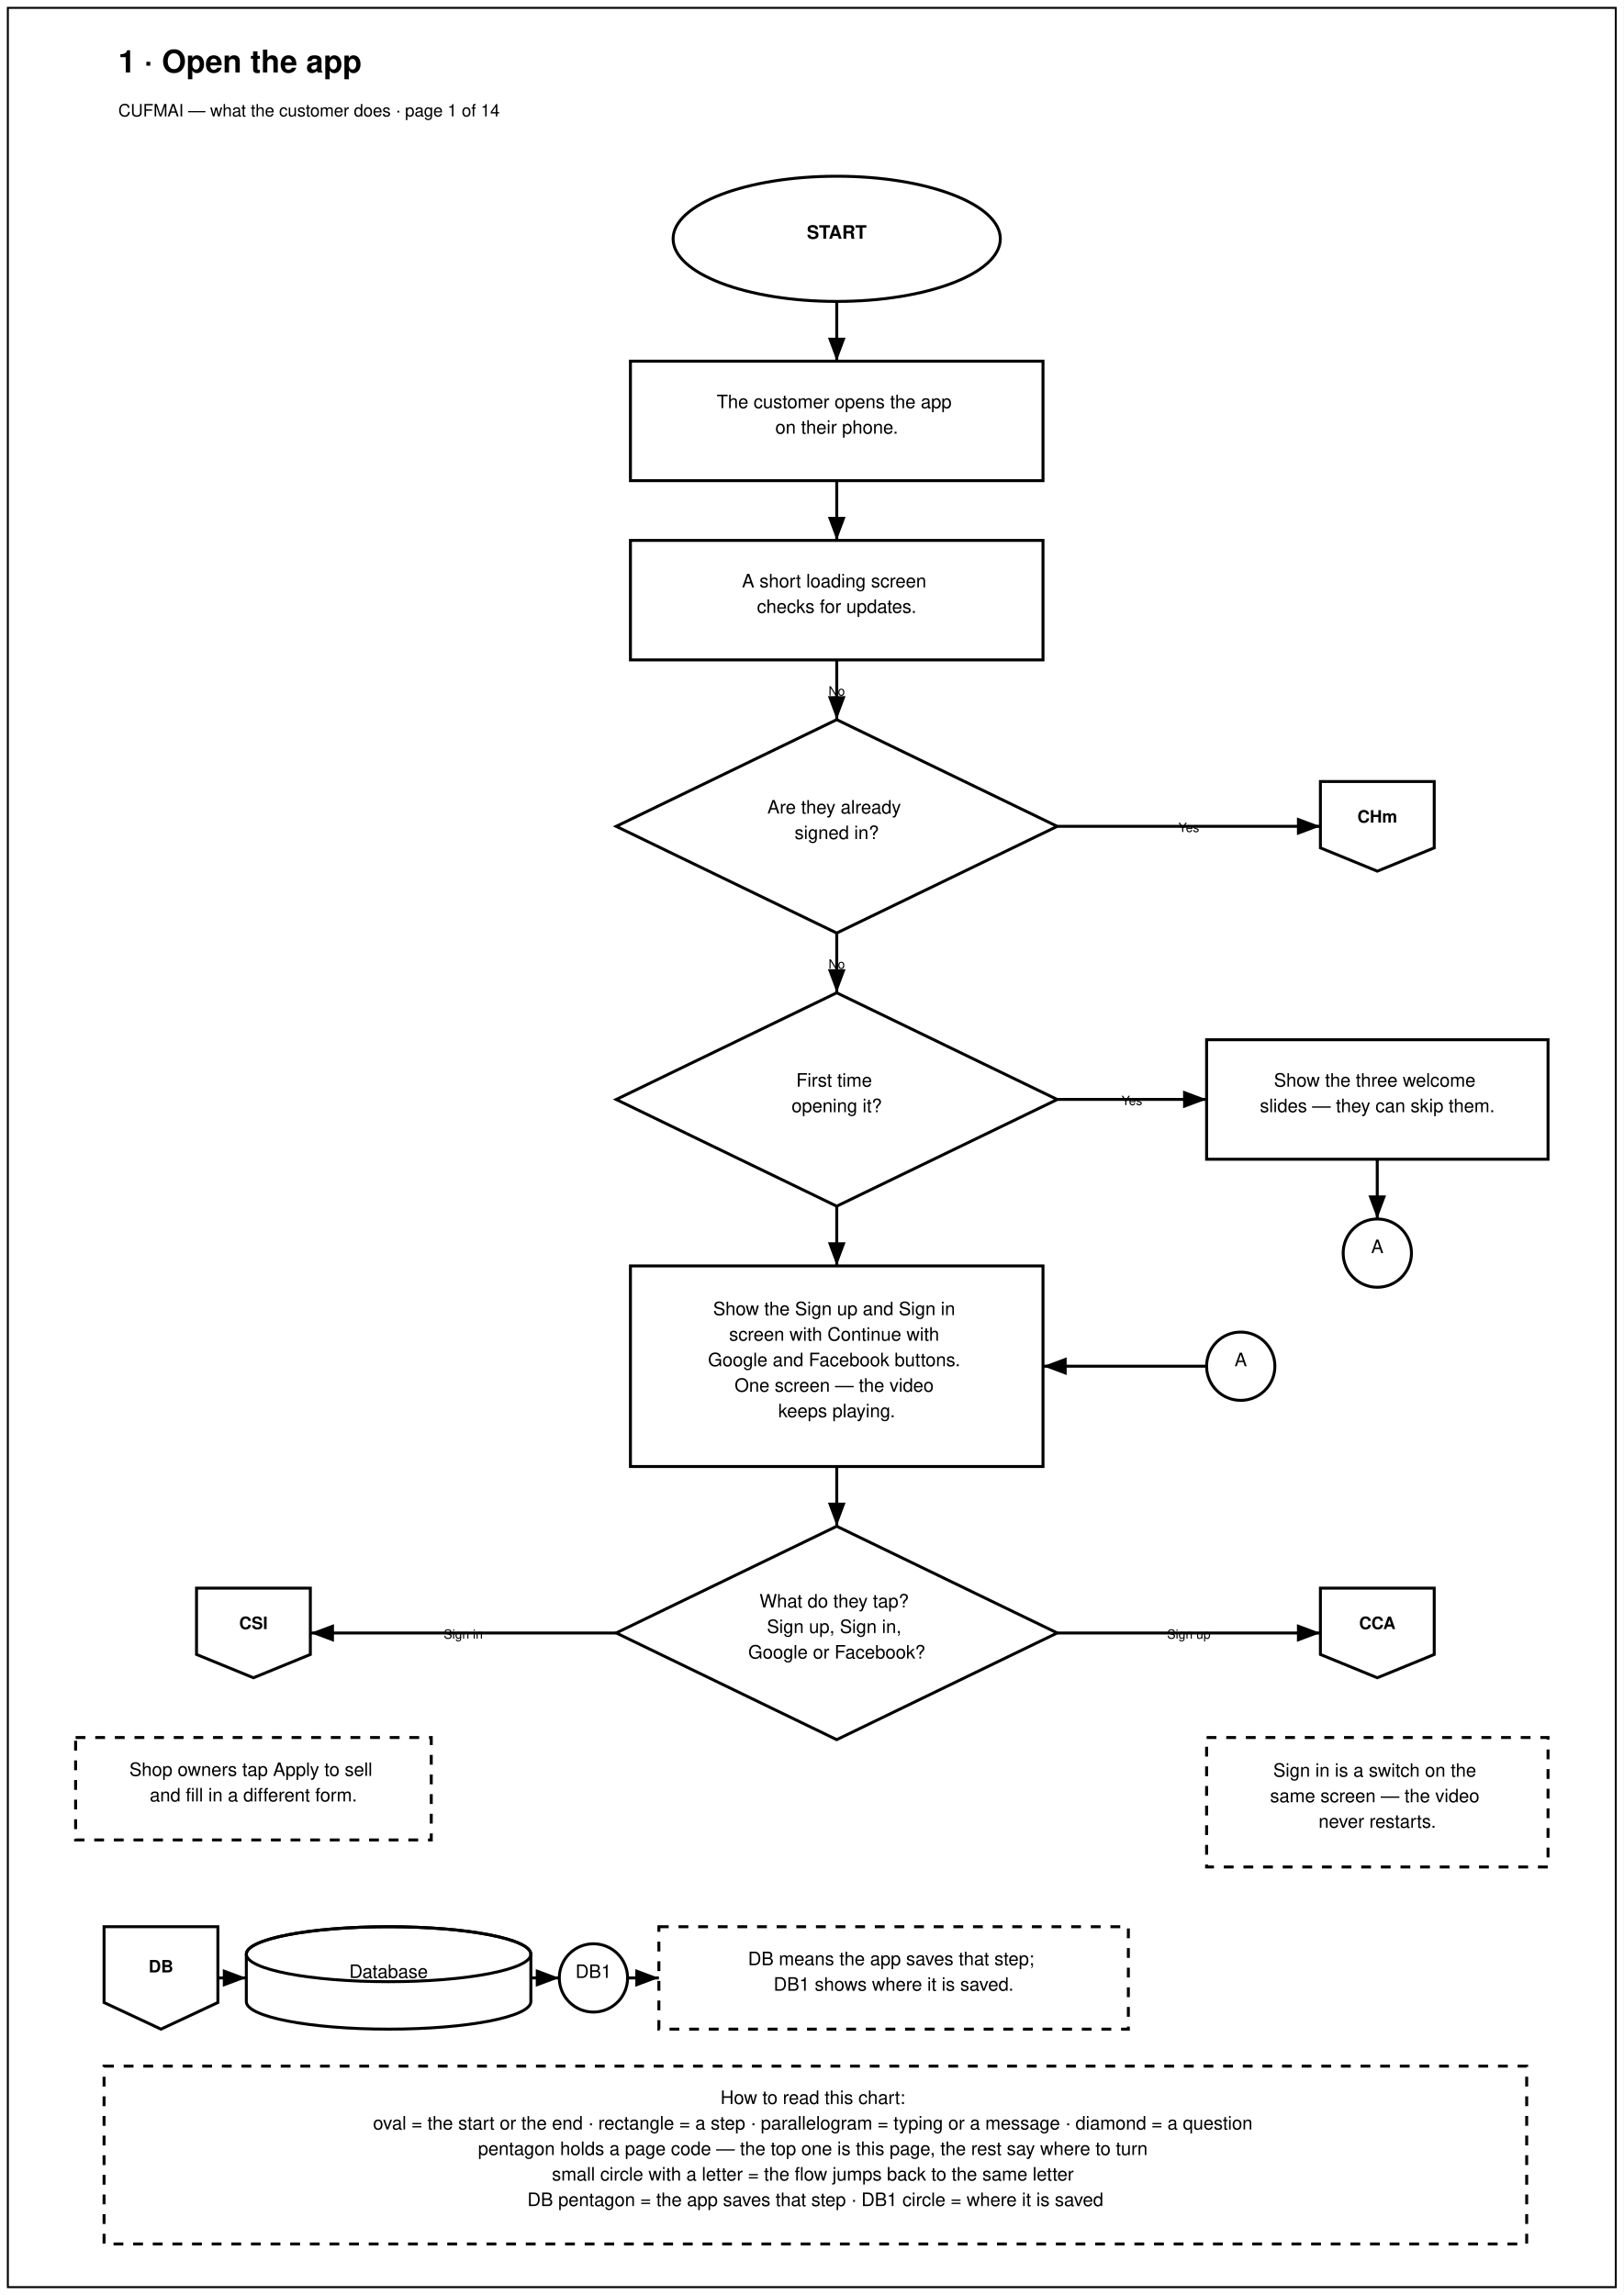
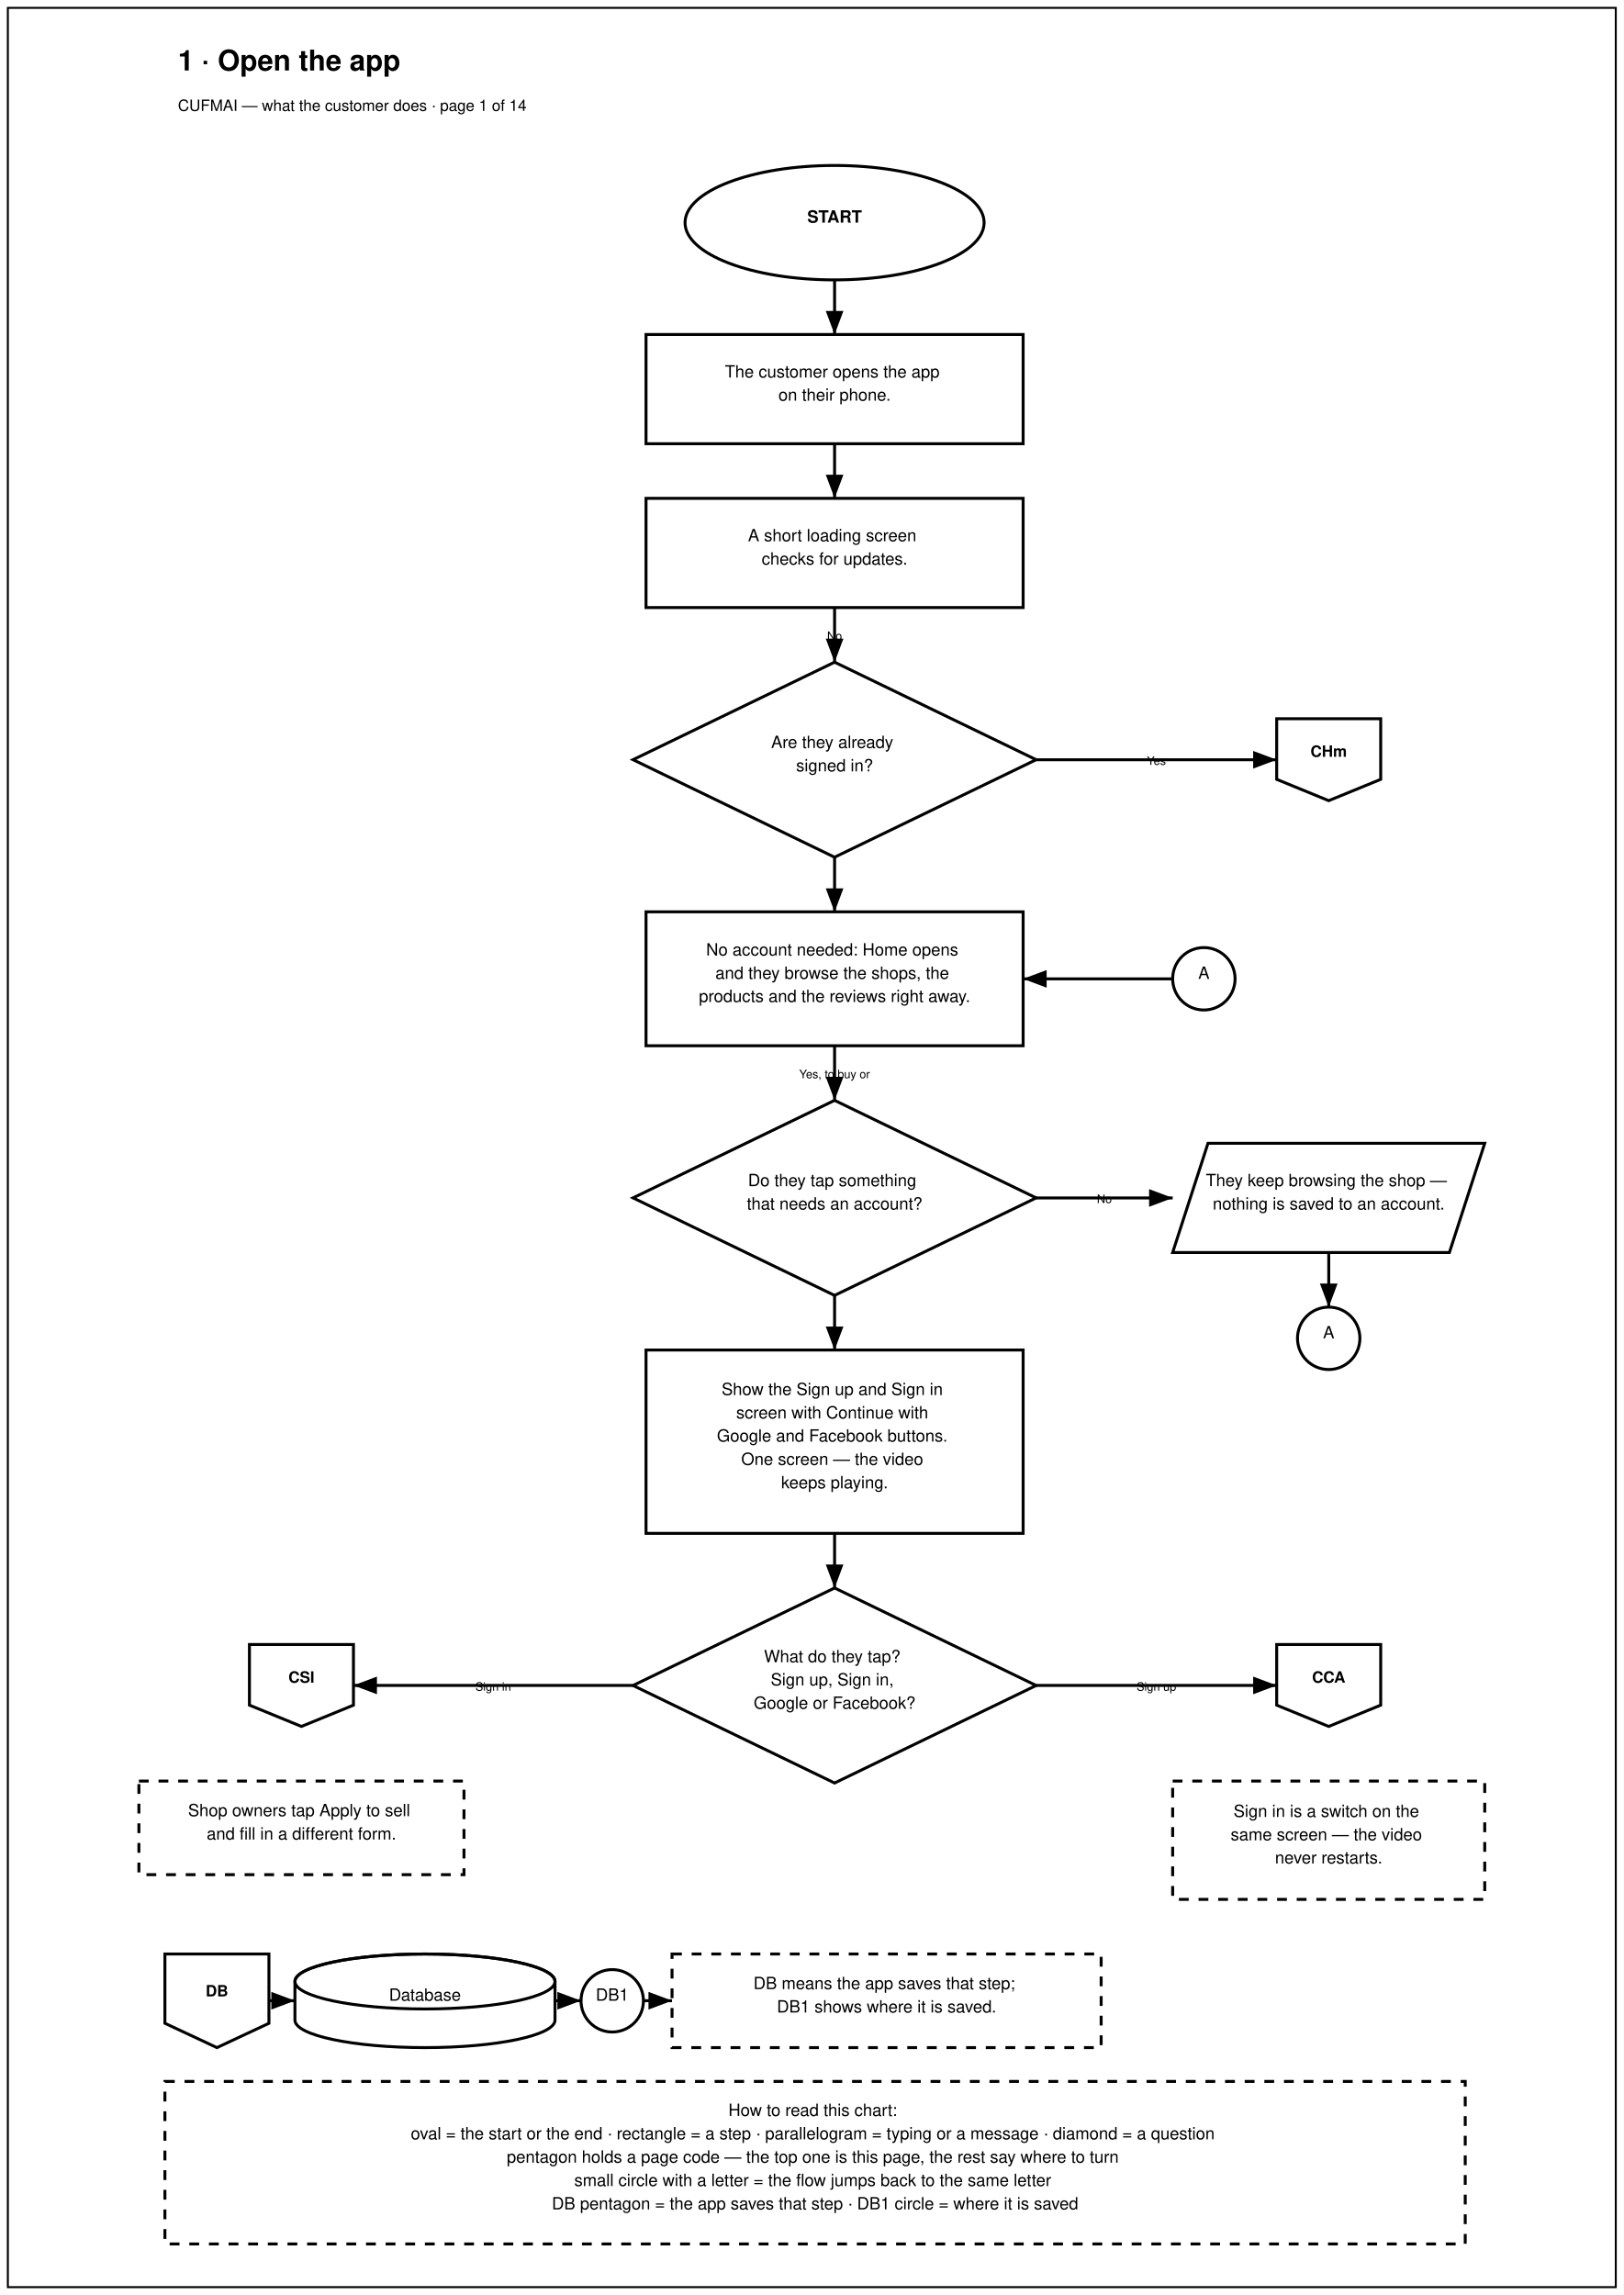
<svg xmlns="http://www.w3.org/2000/svg" width="827" height="1169" viewBox="0 0 827 1169">
  <rect x="0" y="0" width="827" height="1169" fill="#FFFFFF" />
  <defs>
    <marker id="arrow" markerWidth="10" markerHeight="10" refX="8" refY="3" orient="auto" markerUnits="strokeWidth">
      <path d="M0,0 L8,3 L0,6 z" fill="#000000" />
    </marker>
  </defs>
  <rect x="4" y="4" width="819" height="1161" fill="none" stroke="#000000" stroke-width="1" />
-   <text font-family="Helvetica, Arial, sans-serif" font-size="15.942" font-weight="bold" fill="#000000" text-anchor="start">
-     <tspan x="60.248" y="36.9">1 · Open the app</tspan>
+   <text font-family="Helvetica, Arial, sans-serif" font-size="14.571" font-weight="bold" fill="#000000" text-anchor="start">
+     <tspan x="90.62" y="35.9">1 · Open the app</tspan>
  </text>
-   <text font-family="Helvetica, Arial, sans-serif" font-size="8.695" fill="#000000" text-anchor="start">
-     <tspan x="60.248" y="59.3">CUFMAI — what the customer does · page 1 of 14</tspan>
+   <text font-family="Helvetica, Arial, sans-serif" font-size="7.948" fill="#000000" text-anchor="start">
+     <tspan x="90.62" y="56.5">CUFMAI — what the customer does · page 1 of 14</tspan>
  </text>
-   <polyline points="426.2,153.5 426.2,184.0" fill="none" stroke="#000000" stroke-width="1.5" marker-end="url(#arrow)" />
-   <polyline points="426.2,244.8 426.2,275.3" fill="none" stroke="#000000" stroke-width="1.5" marker-end="url(#arrow)" />
-   <polyline points="426.2,336.1 426.2,366.6" fill="none" stroke="#000000" stroke-width="1.5" marker-end="url(#arrow)" />
-   <polyline points="538.5,420.9 672.6,420.9 672.6,420.9" fill="none" stroke="#000000" stroke-width="1.5" marker-end="url(#arrow)" />
-   <polyline points="426.2,475.3 426.2,505.7" fill="none" stroke="#000000" stroke-width="1.5" marker-end="url(#arrow)" />
-   <polyline points="538.5,560.0 614.6,560.0" fill="none" stroke="#000000" stroke-width="1.5" marker-end="url(#arrow)" />
-   <polyline points="701.5,590.5 701.5,620.9" fill="none" stroke="#000000" stroke-width="1.5" marker-end="url(#arrow)" />
-   <polyline points="426.2,614.4 426.2,644.8" fill="none" stroke="#000000" stroke-width="1.5" marker-end="url(#arrow)" />
-   <polyline points="426.2,747.0 426.2,777.4" fill="none" stroke="#000000" stroke-width="1.5" marker-end="url(#arrow)" />
-   <polyline points="538.5,831.8 672.6,831.8" fill="none" stroke="#000000" stroke-width="1.5" marker-end="url(#arrow)" />
-   <polyline points="313.9,831.8 158.1,831.8" fill="none" stroke="#000000" stroke-width="1.5" marker-end="url(#arrow)" />
-   <polyline points="111.0,1007.5 125.5,1007.5" fill="none" stroke="#000000" stroke-width="1.5" marker-end="url(#arrow)" />
-   <polyline points="270.4,1007.5 284.9,1007.5" fill="none" stroke="#000000" stroke-width="1.5" marker-end="url(#arrow)" />
-   <polyline points="319.7,1007.5 335.6,1007.5" fill="none" stroke="#000000" stroke-width="1.5" marker-end="url(#arrow)" />
-   <polyline points="614.6,695.9 531.3,695.9" fill="none" stroke="#000000" stroke-width="1.5" marker-end="url(#arrow)" />
-   <text font-family="Helvetica, Arial, sans-serif" font-size="6.522" fill="#000000" text-anchor="middle">
-     <tspan x="426.181" y="354.3">No</tspan>
+   <polyline points="425.1,142.6 425.1,170.4 425.1,170.4" fill="none" stroke="#000000" stroke-width="1.5" marker-end="url(#arrow)" />
+   <polyline points="425.1,226.0 425.1,253.8" fill="none" stroke="#000000" stroke-width="1.5" marker-end="url(#arrow)" />
+   <polyline points="425.1,309.5 425.1,337.3" fill="none" stroke="#000000" stroke-width="1.5" marker-end="url(#arrow)" />
+   <polyline points="527.7,387.0 650.3,387.0" fill="none" stroke="#000000" stroke-width="1.5" marker-end="url(#arrow)" />
+   <polyline points="425.1,436.6 425.1,464.5" fill="none" stroke="#000000" stroke-width="1.5" marker-end="url(#arrow)" />
+   <polyline points="425.1,532.7 425.1,560.5" fill="none" stroke="#000000" stroke-width="1.5" marker-end="url(#arrow)" />
+   <polyline points="527.7,610.2 597.3,610.2" fill="none" stroke="#000000" stroke-width="1.5" marker-end="url(#arrow)" />
+   <polyline points="676.8,638.0 676.8,665.8 676.8,665.8" fill="none" stroke="#000000" stroke-width="1.5" marker-end="url(#arrow)" />
+   <polyline points="425.1,659.8 425.1,687.7" fill="none" stroke="#000000" stroke-width="1.5" marker-end="url(#arrow)" />
+   <polyline points="425.1,781.0 425.1,808.9" fill="none" stroke="#000000" stroke-width="1.5" marker-end="url(#arrow)" />
+   <polyline points="527.7,858.5 650.3,858.5" fill="none" stroke="#000000" stroke-width="1.5" marker-end="url(#arrow)" />
+   <polyline points="322.4,858.5 180.0,858.5" fill="none" stroke="#000000" stroke-width="1.5" marker-end="url(#arrow)" />
+   <polyline points="137.0,1019.1 150.2,1019.1" fill="none" stroke="#000000" stroke-width="1.5" marker-end="url(#arrow)" />
+   <polyline points="282.7,1019.1 295.9,1019.1" fill="none" stroke="#000000" stroke-width="1.5" marker-end="url(#arrow)" />
+   <polyline points="327.7,1019.1 342.3,1019.1" fill="none" stroke="#000000" stroke-width="1.5" marker-end="url(#arrow)" />
+   <polyline points="597.3,498.6 521.1,498.6 521.1,498.6" fill="none" stroke="#000000" stroke-width="1.5" marker-end="url(#arrow)" />
+   <text font-family="Helvetica, Arial, sans-serif" font-size="5.961" fill="#000000" text-anchor="middle">
+     <tspan x="425.091" y="326.0">No</tspan>
  </text>
-   <text font-family="Helvetica, Arial, sans-serif" font-size="6.522" fill="#000000" text-anchor="middle">
-     <tspan x="605.524" y="423.8">Yes</tspan>
+   <text font-family="Helvetica, Arial, sans-serif" font-size="5.961" fill="#000000" text-anchor="middle">
+     <tspan x="589.014" y="389.6">Yes</tspan>
  </text>
-   <text font-family="Helvetica, Arial, sans-serif" font-size="6.522" fill="#000000" text-anchor="middle">
-     <tspan x="426.181" y="493.4">No</tspan>
+   <text font-family="Helvetica, Arial, sans-serif" font-size="5.961" fill="#000000" text-anchor="middle">
+     <tspan x="425.091" y="549.2">Yes, to buy or</tspan>
  </text>
-   <text font-family="Helvetica, Arial, sans-serif" font-size="6.522" fill="#000000" text-anchor="middle">
-     <tspan x="576.539" y="562.9">Yes</tspan>
+   <text font-family="Helvetica, Arial, sans-serif" font-size="5.961" fill="#000000" text-anchor="middle">
+     <tspan x="562.522" y="612.8">No</tspan>
  </text>
-   <text font-family="Helvetica, Arial, sans-serif" font-size="6.522" fill="#000000" text-anchor="middle">
-     <tspan x="605.524" y="834.7">Sign up</tspan>
+   <text font-family="Helvetica, Arial, sans-serif" font-size="5.961" fill="#000000" text-anchor="middle">
+     <tspan x="589.014" y="861.2">Sign up</tspan>
  </text>
-   <text font-family="Helvetica, Arial, sans-serif" font-size="6.522" fill="#000000" text-anchor="middle">
-     <tspan x="235.968" y="834.7">Sign in</tspan>
+   <text font-family="Helvetica, Arial, sans-serif" font-size="5.961" fill="#000000" text-anchor="middle">
+     <tspan x="251.232" y="861.2">Sign in</tspan>
  </text>
-   <ellipse cx="426.181" cy="121.65" rx="83.331" ry="31.883" fill="none" stroke="#000000" stroke-width="1.5" />
-   <text font-family="Helvetica, Arial, sans-serif" font-size="9.42" font-weight="bold" fill="#000000" text-anchor="middle">
-     <tspan x="426.181" y="121.6">START</tspan>
+   <ellipse cx="425.091" cy="113.426" rx="76.167" ry="29.142" fill="none" stroke="#000000" stroke-width="1.5" />
+   <text font-family="Helvetica, Arial, sans-serif" font-size="8.61" font-weight="bold" fill="#000000" text-anchor="middle">
+     <tspan x="425.091" y="113.4">START</tspan>
  </text>
-   <rect x="321.111" y="183.967" width="210.139" height="60.868" rx="0" fill="none" stroke="#000000" stroke-width="1.5" />
-   <text font-family="Helvetica, Arial, sans-serif" font-size="9.42" fill="#000000" text-anchor="middle">
-     <tspan x="426.181" y="207.9">The customer opens the app</tspan>
-     <tspan x="426.181" y="220.9">on their phone.</tspan>
+   <rect x="329.054" y="170.385" width="192.072" height="55.635" rx="0" fill="none" stroke="#000000" stroke-width="1.5" />
+   <text font-family="Helvetica, Arial, sans-serif" font-size="8.61" fill="#000000" text-anchor="middle">
+     <tspan x="425.091" y="192.3">The customer opens the app</tspan>
+     <tspan x="425.091" y="204.1">on their phone.</tspan>
  </text>
-   <rect x="321.111" y="275.269" width="210.139" height="60.868" rx="0" fill="none" stroke="#000000" stroke-width="1.5" />
-   <text font-family="Helvetica, Arial, sans-serif" font-size="9.42" fill="#000000" text-anchor="middle">
-     <tspan x="426.181" y="299.2">A short loading screen</tspan>
-     <tspan x="426.181" y="312.2">checks for updates.</tspan>
+   <rect x="329.054" y="253.838" width="192.072" height="55.635" rx="0" fill="none" stroke="#000000" stroke-width="1.5" />
+   <text font-family="Helvetica, Arial, sans-serif" font-size="8.61" fill="#000000" text-anchor="middle">
+     <tspan x="425.091" y="275.7">A short loading screen</tspan>
+     <tspan x="425.091" y="287.6">checks for updates.</tspan>
  </text>
-   <polygon points="426.181,366.571 538.497,420.917 426.181,475.264 313.865,420.917" fill="none" stroke="#000000" stroke-width="1.5" />
-   <text font-family="Helvetica, Arial, sans-serif" font-size="9.42" fill="#000000" text-anchor="middle">
-     <tspan x="426.181" y="414.4">Are they already</tspan>
-     <tspan x="426.181" y="427.4">signed in?</tspan>
+   <polygon points="425.091,337.29 527.75,386.964 425.091,436.637 322.431,386.964" fill="none" stroke="#000000" stroke-width="1.5" />
+   <text font-family="Helvetica, Arial, sans-serif" font-size="8.61" fill="#000000" text-anchor="middle">
+     <tspan x="425.091" y="381.0">Are they already</tspan>
+     <tspan x="425.091" y="392.9">signed in?</tspan>
  </text>
-   <polygon points="672.551,398.092 730.521,398.092 730.521,431.874 701.536,443.743 672.551,431.874" fill="none" stroke="#000000" stroke-width="1.5" />
-   <text font-family="Helvetica, Arial, sans-serif" font-size="8.695" font-weight="bold" fill="#000000" text-anchor="middle">
-     <tspan x="701.536" y="419.0">CHm</tspan>
+   <polygon points="650.279,366.101 703.264,366.101 703.264,396.978 676.772,407.827 650.279,396.978" fill="none" stroke="#000000" stroke-width="1.5" />
+   <text font-family="Helvetica, Arial, sans-serif" font-size="7.948" font-weight="bold" fill="#000000" text-anchor="middle">
+     <tspan x="676.772" y="385.5">CHm</tspan>
  </text>
-   <polygon points="426.181,505.698 538.497,560.044 426.181,614.391 313.865,560.044" fill="none" stroke="#000000" stroke-width="1.5" />
-   <text font-family="Helvetica, Arial, sans-serif" font-size="9.42" fill="#000000" text-anchor="middle">
-     <tspan x="426.181" y="553.5">First time</tspan>
-     <tspan x="426.181" y="566.5">opening it?</tspan>
+   <rect x="329.054" y="464.455" width="192.072" height="68.219" rx="0" fill="none" stroke="#000000" stroke-width="1.5" />
+   <text font-family="Helvetica, Arial, sans-serif" font-size="8.61" fill="#000000" text-anchor="middle">
+     <tspan x="425.091" y="486.7">No account needed: Home opens</tspan>
+     <tspan x="425.091" y="498.6">and they browse the shops, the</tspan>
+     <tspan x="425.091" y="510.4">products and the reviews right away.</tspan>
  </text>
-   <rect x="614.582" y="529.61" width="173.909" height="60.868" rx="0" fill="none" stroke="#000000" stroke-width="1.5" />
-   <text font-family="Helvetica, Arial, sans-serif" font-size="9.42" fill="#000000" text-anchor="middle">
-     <tspan x="701.536" y="553.5">Show the three welcome</tspan>
-     <tspan x="701.536" y="566.5">slides — they can skip them.</tspan>
+   <polygon points="425.091,560.491 527.75,610.165 425.091,659.839 322.431,610.165" fill="none" stroke="#000000" stroke-width="1.5" />
+   <text font-family="Helvetica, Arial, sans-serif" font-size="8.61" fill="#000000" text-anchor="middle">
+     <tspan x="425.091" y="604.2">Do they tap something</tspan>
+     <tspan x="425.091" y="616.1">that needs an account?</tspan>
  </text>
-   <circle cx="701.536" cy="638.303" r="17.391" fill="none" stroke="#000000" stroke-width="1.5" />
-   <text font-family="Helvetica, Arial, sans-serif" font-size="9.42" fill="#000000" text-anchor="middle">
-     <tspan x="701.536" y="638.3">A</tspan>
+   <polygon points="615.293,582.347 756.25,582.347 738.25,637.982 597.293,637.982" fill="none" stroke="#000000" stroke-width="1.5" />
+   <text font-family="Helvetica, Arial, sans-serif" font-size="8.61" fill="#000000" text-anchor="middle">
+     <tspan x="676.772" y="604.2">They keep browsing the shop —</tspan>
+     <tspan x="676.772" y="616.1">nothing is saved to an account.</tspan>
  </text>
-   <rect x="321.111" y="644.825" width="210.139" height="102.171" rx="0" fill="none" stroke="#000000" stroke-width="1.5" />
-   <text font-family="Helvetica, Arial, sans-serif" font-size="9.42" fill="#000000" text-anchor="middle">
-     <tspan x="426.181" y="669.9">Show the Sign up and Sign in</tspan>
-     <tspan x="426.181" y="682.9">screen with Continue with</tspan>
-     <tspan x="426.181" y="695.9">Google and Facebook buttons.</tspan>
-     <tspan x="426.181" y="708.9">One screen — the video</tspan>
-     <tspan x="426.181" y="721.9">keeps playing.</tspan>
+   <circle cx="676.772" cy="681.695" r="15.896" fill="none" stroke="#000000" stroke-width="1.5" />
+   <text font-family="Helvetica, Arial, sans-serif" font-size="8.61" fill="#000000" text-anchor="middle">
+     <tspan x="676.772" y="681.7">A</tspan>
  </text>
-   <polygon points="426.181,777.43 538.497,831.776 426.181,886.123 313.865,831.776" fill="none" stroke="#000000" stroke-width="1.5" />
-   <text font-family="Helvetica, Arial, sans-serif" font-size="9.42" fill="#000000" text-anchor="middle">
-     <tspan x="426.181" y="818.8">What do they tap?</tspan>
-     <tspan x="426.181" y="831.8">Sign up, Sign in,</tspan>
-     <tspan x="426.181" y="844.8">Google or Facebook?</tspan>
+   <rect x="329.054" y="687.656" width="192.072" height="93.387" rx="0" fill="none" stroke="#000000" stroke-width="1.5" />
+   <text font-family="Helvetica, Arial, sans-serif" font-size="8.61" fill="#000000" text-anchor="middle">
+     <tspan x="425.091" y="710.6">Show the Sign up and Sign in</tspan>
+     <tspan x="425.091" y="722.5">screen with Continue with</tspan>
+     <tspan x="425.091" y="734.3">Google and Facebook buttons.</tspan>
+     <tspan x="425.091" y="746.2">One screen — the video</tspan>
+     <tspan x="425.091" y="758.1">keeps playing.</tspan>
  </text>
-   <polygon points="672.551,808.951 730.521,808.951 730.521,842.732 701.536,854.602 672.551,842.732" fill="none" stroke="#000000" stroke-width="1.5" />
-   <text font-family="Helvetica, Arial, sans-serif" font-size="8.695" font-weight="bold" fill="#000000" text-anchor="middle">
-     <tspan x="701.536" y="829.8">CCA</tspan>
+   <polygon points="425.091,808.86 527.75,858.534 425.091,908.208 322.431,858.534" fill="none" stroke="#000000" stroke-width="1.5" />
+   <text font-family="Helvetica, Arial, sans-serif" font-size="8.61" fill="#000000" text-anchor="middle">
+     <tspan x="425.091" y="846.7">What do they tap?</tspan>
+     <tspan x="425.091" y="858.5">Sign up, Sign in,</tspan>
+     <tspan x="425.091" y="870.4">Google or Facebook?</tspan>
  </text>
-   <polygon points="100.102,808.951 158.072,808.951 158.072,842.732 129.087,854.602 100.102,842.732" fill="none" stroke="#000000" stroke-width="1.5" />
-   <text font-family="Helvetica, Arial, sans-serif" font-size="8.695" font-weight="bold" fill="#000000" text-anchor="middle">
-     <tspan x="129.087" y="829.8">CSI</tspan>
+   <polygon points="650.279,837.671 703.264,837.671 703.264,868.548 676.772,879.397 650.279,868.548" fill="none" stroke="#000000" stroke-width="1.5" />
+   <text font-family="Helvetica, Arial, sans-serif" font-size="7.948" font-weight="bold" fill="#000000" text-anchor="middle">
+     <tspan x="676.772" y="857.1">CCA</tspan>
  </text>
-   <rect x="38.51" y="885.036" width="181.155" height="52.173" rx="0" fill="none" stroke="#000000" stroke-width="1.5" stroke-dasharray="5 5" />
-   <text font-family="Helvetica, Arial, sans-serif" font-size="9.42" fill="#000000" text-anchor="middle">
-     <tspan x="129.087" y="904.6">Shop owners tap Apply to sell</tspan>
-     <tspan x="129.087" y="917.6">and fill in a different form.</tspan>
+   <polygon points="127.047,837.671 180.033,837.671 180.033,868.548 153.54,879.397 127.047,868.548" fill="none" stroke="#000000" stroke-width="1.5" />
+   <text font-family="Helvetica, Arial, sans-serif" font-size="7.948" font-weight="bold" fill="#000000" text-anchor="middle">
+     <tspan x="153.54" y="857.1">CSI</tspan>
  </text>
-   <rect x="614.582" y="885.036" width="173.909" height="65.94" rx="0" fill="none" stroke="#000000" stroke-width="1.5" stroke-dasharray="5 5" />
-   <text font-family="Helvetica, Arial, sans-serif" font-size="9.42" fill="#000000" text-anchor="middle">
-     <tspan x="701.536" y="905.0">Sign in is a switch on the</tspan>
-     <tspan x="701.536" y="918.0">same screen — the video</tspan>
-     <tspan x="701.536" y="931.0">never restarts.</tspan>
+   <rect x="70.75" y="907.215" width="165.58" height="47.687" rx="0" fill="none" stroke="#000000" stroke-width="1.5" stroke-dasharray="5 5" />
+   <text font-family="Helvetica, Arial, sans-serif" font-size="8.61" fill="#000000" text-anchor="middle">
+     <tspan x="153.54" y="925.1">Shop owners tap Apply to sell</tspan>
+     <tspan x="153.54" y="937.0">and fill in a different form.</tspan>
  </text>
-   <polygon points="53.002,981.41 110.972,981.41 110.972,1020.018 81.987,1033.583 53.002,1020.018" fill="none" stroke="#000000" stroke-width="1.5" />
-   <text font-family="Helvetica, Arial, sans-serif" font-size="8.695" font-weight="bold" fill="#000000" text-anchor="middle">
-     <tspan x="81.987" y="1004.7">DB</tspan>
+   <rect x="597.293" y="907.215" width="158.956" height="60.271" rx="0" fill="none" stroke="#000000" stroke-width="1.5" stroke-dasharray="5 5" />
+   <text font-family="Helvetica, Arial, sans-serif" font-size="8.61" fill="#000000" text-anchor="middle">
+     <tspan x="676.772" y="925.5">Sign in is a switch on the</tspan>
+     <tspan x="676.772" y="937.4">same screen — the video</tspan>
+     <tspan x="676.772" y="949.2">never restarts.</tspan>
  </text>
-   <path d="M125.464,995.41 L125.464,1019.583 A72.462,14 0 0,0 270.388,1019.583 L270.388,995.41 A72.462,14 0 0,0 125.464,995.41 Z" fill="none" stroke="#000000" stroke-width="1.5" />
-   <ellipse cx="197.926" cy="995.41" rx="72.462" ry="14" fill="none" stroke="#000000" stroke-width="1.5" />
-   <text font-family="Helvetica, Arial, sans-serif" font-size="9.42" fill="#000000" text-anchor="middle">
-     <tspan x="197.926" y="1007.5">Database</tspan>
+   <polygon points="83.997,995.303 136.982,995.303 136.982,1030.591 110.489,1042.99 83.997,1030.591" fill="none" stroke="#000000" stroke-width="1.5" />
+   <text font-family="Helvetica, Arial, sans-serif" font-size="7.948" font-weight="bold" fill="#000000" text-anchor="middle">
+     <tspan x="110.489" y="1016.9">DB</tspan>
  </text>
-   <circle cx="302.271" cy="1007.496" r="17.391" fill="none" stroke="#000000" stroke-width="1.5" />
-   <text font-family="Helvetica, Arial, sans-serif" font-size="9.42" fill="#000000" text-anchor="middle">
-     <tspan x="302.271" y="1007.5">DB1</tspan>
+   <path d="M150.228,1009.303 L150.228,1028.99 A66.232,14 0 0,0 282.692,1028.99 L282.692,1009.303 A66.232,14 0 0,0 150.228,1009.303 Z" fill="none" stroke="#000000" stroke-width="1.5" />
+   <ellipse cx="216.46" cy="1009.303" rx="66.232" ry="14" fill="none" stroke="#000000" stroke-width="1.5" />
+   <text font-family="Helvetica, Arial, sans-serif" font-size="8.61" fill="#000000" text-anchor="middle">
+     <tspan x="216.46" y="1019.1">Database</tspan>
  </text>
-   <rect x="335.603" y="981.41" width="239.124" height="52.173" rx="0" fill="none" stroke="#000000" stroke-width="1.5" stroke-dasharray="5 5" />
-   <text font-family="Helvetica, Arial, sans-serif" font-size="9.42" fill="#000000" text-anchor="middle">
-     <tspan x="455.166" y="1001.0">DB means the app saves that step;</tspan>
-     <tspan x="455.166" y="1014.0">DB1 shows where it is saved.</tspan>
+   <circle cx="311.834" cy="1019.146" r="15.896" fill="none" stroke="#000000" stroke-width="1.5" />
+   <text font-family="Helvetica, Arial, sans-serif" font-size="8.61" fill="#000000" text-anchor="middle">
+     <tspan x="311.834" y="1019.1">DB1</tspan>
  </text>
-   <rect x="53.002" y="1052.423" width="724.619" height="90.577" rx="0" fill="none" stroke="#000000" stroke-width="1.5" stroke-dasharray="5 5" />
-   <text font-family="Helvetica, Arial, sans-serif" font-size="9.42" fill="#000000" text-anchor="middle">
-     <tspan x="415.312" y="1071.7">How to read this chart:</tspan>
-     <tspan x="415.312" y="1084.7">oval = the start or the end  ·  rectangle = a step  ·  parallelogram = typing or a message  ·  diamond = a question</tspan>
-     <tspan x="415.312" y="1097.7">pentagon holds a page code — the top one is this page, the rest say where to turn</tspan>
-     <tspan x="415.312" y="1110.7">small circle with a letter = the flow jumps back to the same letter</tspan>
-     <tspan x="415.312" y="1123.7">DB pentagon = the app saves that step  ·  DB1 circle = where it is saved</tspan>
+   <rect x="342.301" y="995.303" width="218.565" height="47.687" rx="0" fill="none" stroke="#000000" stroke-width="1.5" stroke-dasharray="5 5" />
+   <text font-family="Helvetica, Arial, sans-serif" font-size="8.61" fill="#000000" text-anchor="middle">
+     <tspan x="451.583" y="1013.2">DB means the app saves that step;</tspan>
+     <tspan x="451.583" y="1025.1">DB1 shows where it is saved.</tspan>
  </text>
-   <circle cx="631.973" cy="695.91" r="17.391" fill="none" stroke="#000000" stroke-width="1.5" />
-   <text font-family="Helvetica, Arial, sans-serif" font-size="9.42" fill="#000000" text-anchor="middle">
-     <tspan x="631.973" y="695.9">A</tspan>
+   <rect x="83.997" y="1060.21" width="662.318" height="82.79" rx="0" fill="none" stroke="#000000" stroke-width="1.5" stroke-dasharray="5 5" />
+   <text font-family="Helvetica, Arial, sans-serif" font-size="8.61" fill="#000000" text-anchor="middle">
+     <tspan x="415.156" y="1077.8">How to read this chart:</tspan>
+     <tspan x="415.156" y="1089.7">oval = the start or the end  ·  rectangle = a step  ·  parallelogram = typing or a message  ·  diamond = a question</tspan>
+     <tspan x="415.156" y="1101.6">pentagon holds a page code — the top one is this page, the rest say where to turn</tspan>
+     <tspan x="415.156" y="1113.5">small circle with a letter = the flow jumps back to the same letter</tspan>
+     <tspan x="415.156" y="1125.4">DB pentagon = the app saves that step  ·  DB1 circle = where it is saved</tspan>
+   </text>
+   <circle cx="613.189" cy="498.564" r="15.896" fill="none" stroke="#000000" stroke-width="1.5" />
+   <text font-family="Helvetica, Arial, sans-serif" font-size="8.61" fill="#000000" text-anchor="middle">
+     <tspan x="613.189" y="498.6">A</tspan>
  </text>
</svg>
